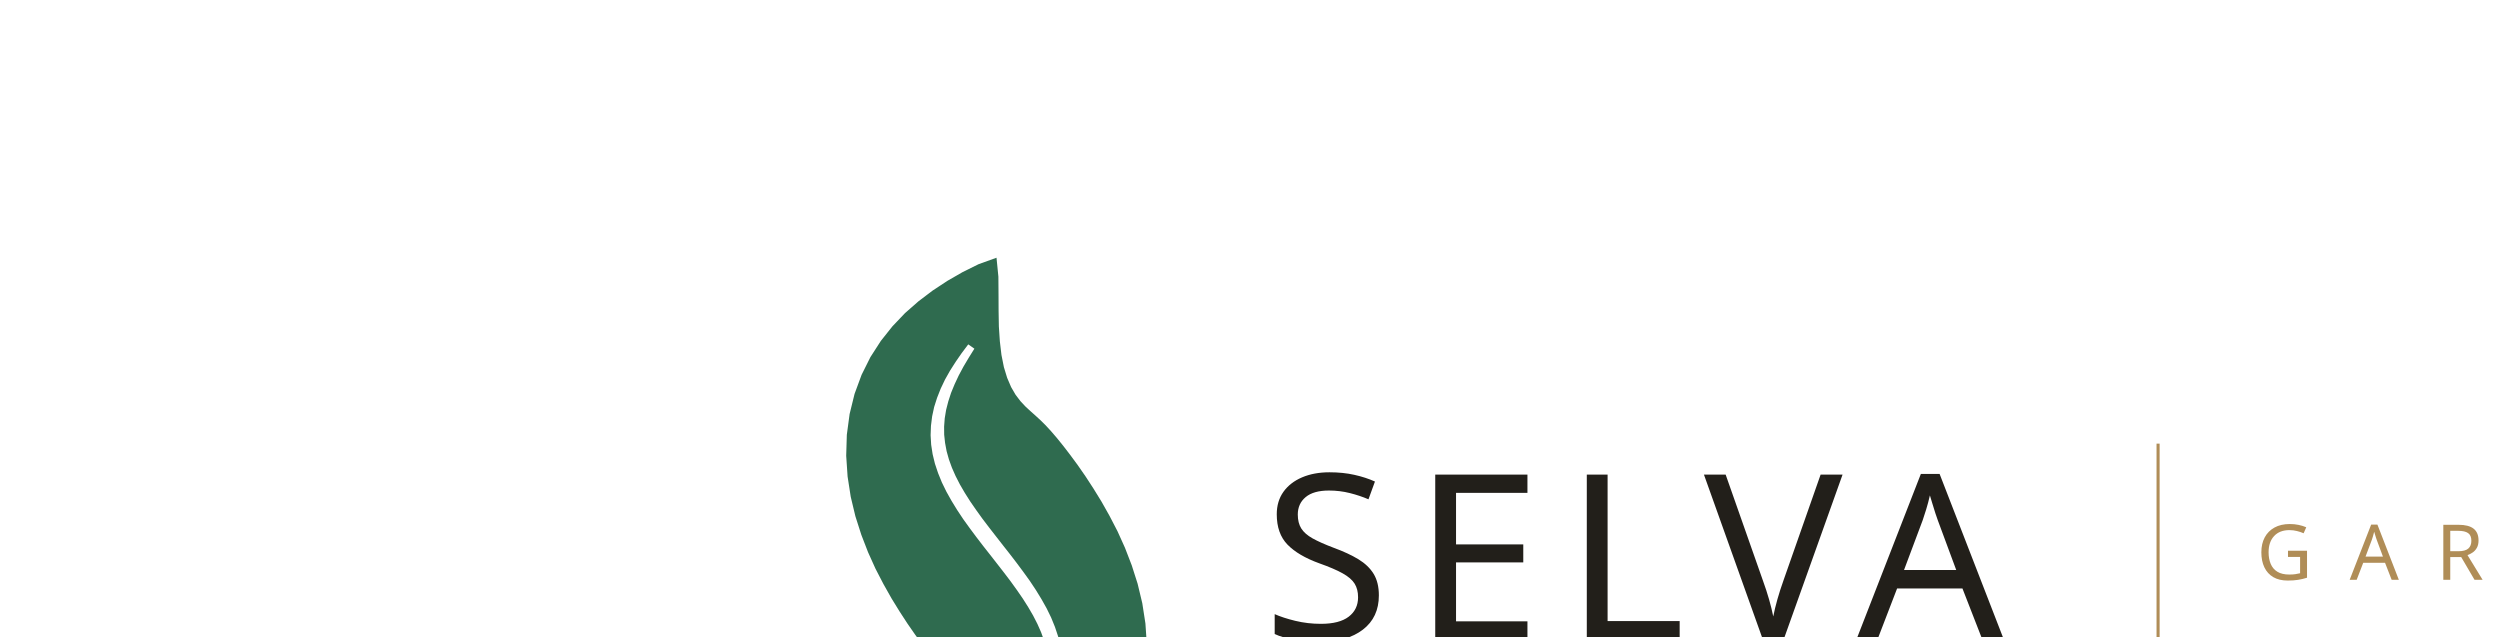
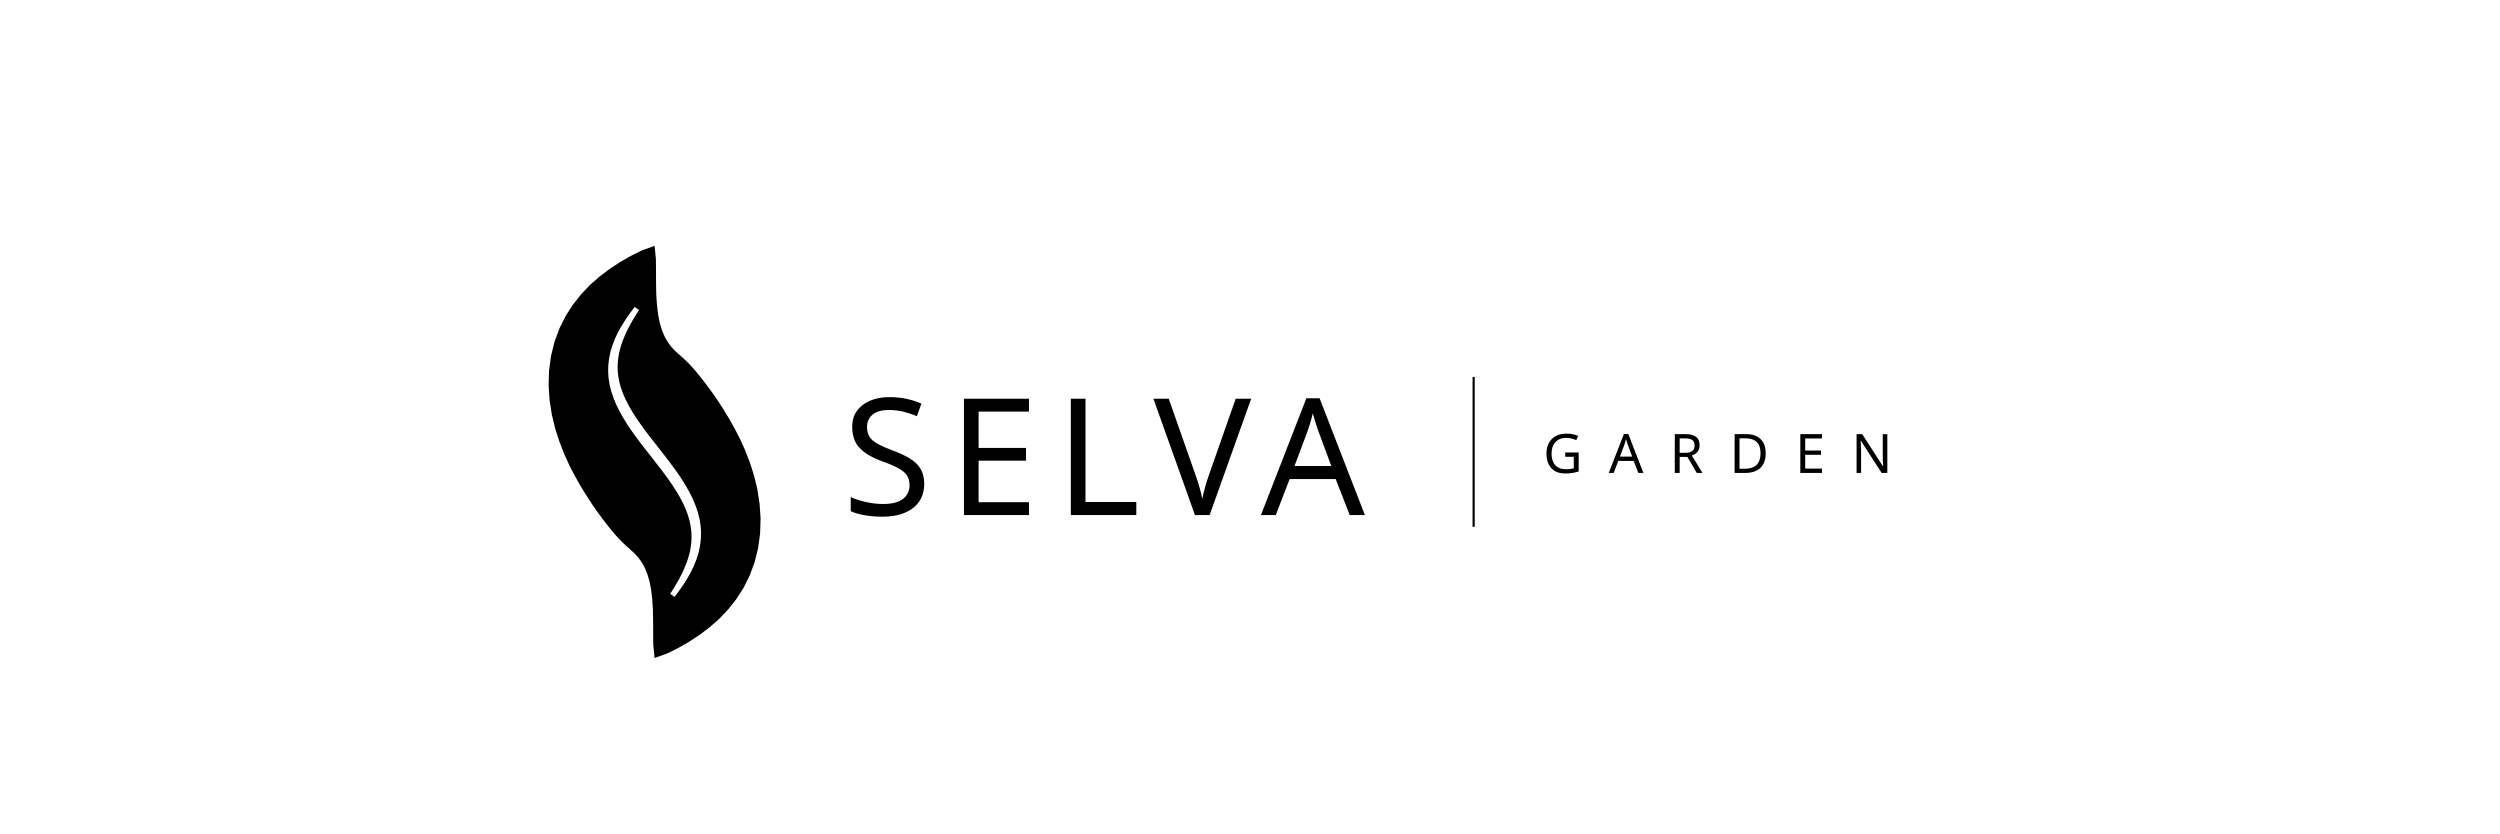
- <svg xmlns="http://www.w3.org/2000/svg" viewBox="-280 270 1100 280" preserveAspectRatio="xMidYMid meet">
+ <svg xmlns="http://www.w3.org/2000/svg" width="1200" height="400" viewBox="-70 230 1200 520">
  <defs />
  <g transform="translate(81.92 383.40) scale(0.6777)">
    <g transform="translate(-112.95 -36.14) scale(4.5179)">
-       <path d="M50.00 92.00 L52.58 91.07 L54.88 89.93 L57.07 88.67 L59.18 87.28 L61.20 85.75 L63.14 84.05 L64.95 82.15 L66.62 80.05 L68.12 77.72 L69.39 75.17 L70.40 72.43 L71.11 69.54 L71.51 66.56 L71.60 63.54 L71.40 60.56 L70.95 57.65 L70.28 54.85 L69.43 52.19 L68.46 49.68 L67.39 47.31 L66.25 45.11 L65.09 43.05 L63.92 41.15 L62.78 39.40 L61.67 37.80 L60.61 36.36 L59.62 35.07 L58.70 33.93 L57.85 32.94 L57.06 32.08 L56.31 31.34 L55.58 30.67 L54.86 30.03 L54.15 29.37 L53.43 28.60 L52.74 27.69 L52.10 26.59 L51.53 25.26 L51.06 23.72 L50.71 21.96 L50.48 20.01 L50.34 17.89 L50.30 15.63 L50.29 13.23 L50.27 10.72 L50.00 8.00 L50.00 8.00 L47.42 8.93 L45.12 10.07 L42.93 11.33 L40.82 12.72 L38.80 14.25 L36.86 15.95 L35.05 17.85 L33.38 19.95 L31.88 22.28 L30.61 24.83 L29.60 27.57 L28.89 30.46 L28.49 33.44 L28.40 36.46 L28.60 39.44 L29.05 42.35 L29.72 45.15 L30.57 47.81 L31.54 50.32 L32.61 52.69 L33.75 54.89 L34.91 56.95 L36.08 58.85 L37.22 60.60 L38.33 62.20 L39.39 63.64 L40.38 64.93 L41.30 66.07 L42.15 67.06 L42.94 67.92 L43.69 68.66 L44.42 69.33 L45.14 69.97 L45.85 70.63 L46.57 71.40 L47.26 72.31 L47.90 73.41 L48.47 74.74 L48.94 76.28 L49.29 78.04 L49.52 79.99 L49.66 82.11 L49.70 84.37 L49.71 86.77 L49.73 89.28 L50.00 92.00 Z M54.06 79.55 L55.00 78.30 L55.87 77.04 L56.68 75.77 L57.40 74.49 L58.02 73.19 L58.54 71.87 L58.96 70.55 L59.25 69.21 L59.42 67.85 L59.47 66.49 L59.39 65.13 L59.18 63.77 L58.85 62.41 L58.40 61.06 L57.85 59.71 L57.20 58.38 L56.46 57.06 L55.65 55.74 L54.78 54.43 L53.85 53.14 L52.89 51.85 L51.90 50.56 L50.90 49.29 L49.91 48.02 L48.93 46.76 L47.98 45.51 L47.08 44.26 L46.23 43.03 L45.45 41.80 L44.74 40.58 L44.12 39.37 L43.59 38.17 L43.16 36.98 L42.83 35.80 L42.61 34.62 L42.48 33.44 L42.47 32.26 L42.56 31.07 L42.76 29.86 L43.07 28.65 L43.47 27.42 L43.98 26.18 L44.57 24.92 L45.25 23.65 L46.01 22.37 L46.82 21.07 L45.94 20.45 L45.00 21.70 L44.13 22.96 L43.32 24.23 L42.60 25.51 L41.98 26.81 L41.46 28.13 L41.04 29.45 L40.75 30.79 L40.58 32.15 L40.53 33.51 L40.61 34.87 L40.82 36.23 L41.15 37.59 L41.60 38.94 L42.15 40.29 L42.80 41.62 L43.54 42.94 L44.35 44.26 L45.22 45.57 L46.15 46.86 L47.11 48.15 L48.10 49.44 L49.10 50.71 L50.09 51.98 L51.07 53.24 L52.02 54.49 L52.92 55.74 L53.77 56.97 L54.55 58.20 L55.26 59.42 L55.88 60.63 L56.41 61.83 L56.84 63.02 L57.17 64.20 L57.39 65.38 L57.52 66.56 L57.53 67.74 L57.44 68.93 L57.24 70.14 L56.93 71.35 L56.53 72.58 L56.02 73.82 L55.43 75.08 L54.75 76.35 L53.99 77.63 L53.18 78.93 Z" fill="#2f6b4f" fill-rule="evenodd" />
+       <path d="M50.00 92.00 L52.58 91.07 L54.88 89.93 L57.07 88.67 L59.18 87.28 L61.20 85.75 L63.14 84.05 L64.95 82.15 L66.62 80.05 L68.12 77.72 L69.39 75.17 L70.40 72.43 L71.11 69.54 L71.51 66.56 L71.60 63.54 L71.40 60.56 L70.95 57.65 L70.28 54.85 L69.43 52.19 L68.46 49.68 L67.39 47.31 L66.25 45.11 L65.09 43.05 L63.92 41.15 L62.78 39.40 L61.67 37.80 L60.61 36.36 L59.62 35.07 L58.70 33.93 L57.85 32.94 L57.06 32.08 L56.31 31.34 L55.58 30.67 L54.86 30.03 L54.15 29.37 L53.43 28.60 L52.74 27.69 L52.10 26.59 L51.53 25.26 L51.06 23.72 L50.71 21.96 L50.48 20.01 L50.34 17.89 L50.30 15.63 L50.29 13.23 L50.27 10.72 L50.00 8.00 L50.00 8.00 L47.42 8.93 L45.12 10.07 L42.93 11.33 L40.82 12.72 L38.80 14.25 L36.86 15.95 L35.05 17.85 L33.38 19.95 L31.88 22.28 L30.61 24.83 L29.60 27.57 L28.89 30.46 L28.49 33.44 L28.40 36.46 L28.60 39.44 L29.05 42.35 L29.72 45.15 L30.57 47.81 L31.54 50.32 L32.61 52.69 L33.75 54.89 L34.91 56.95 L36.08 58.85 L37.22 60.60 L38.33 62.20 L39.39 63.64 L40.38 64.93 L41.30 66.07 L42.15 67.06 L42.94 67.92 L43.69 68.66 L44.42 69.33 L45.14 69.97 L45.85 70.63 L46.57 71.40 L47.26 72.31 L47.90 73.41 L48.47 74.74 L48.94 76.28 L49.29 78.04 L49.52 79.99 L49.66 82.11 L49.70 84.37 L49.71 86.77 L49.73 89.28 L50.00 92.00 Z M54.06 79.55 L55.00 78.30 L55.87 77.04 L56.68 75.77 L57.40 74.49 L58.02 73.19 L58.54 71.87 L58.96 70.55 L59.25 69.21 L59.42 67.85 L59.47 66.49 L59.39 65.13 L59.18 63.77 L58.85 62.41 L58.40 61.06 L57.85 59.71 L57.20 58.38 L56.46 57.06 L55.65 55.74 L54.78 54.43 L53.85 53.14 L52.89 51.85 L51.90 50.56 L50.90 49.29 L49.91 48.02 L48.93 46.76 L47.98 45.51 L47.08 44.26 L46.23 43.03 L45.45 41.80 L44.74 40.58 L44.12 39.37 L43.59 38.17 L43.16 36.98 L42.83 35.80 L42.61 34.62 L42.48 33.44 L42.47 32.26 L42.56 31.07 L42.76 29.86 L43.07 28.65 L43.47 27.42 L43.98 26.18 L44.57 24.92 L45.25 23.65 L46.01 22.37 L46.82 21.07 L45.94 20.45 L45.00 21.70 L44.13 22.96 L43.32 24.23 L42.60 25.51 L41.98 26.81 L41.46 28.13 L41.04 29.45 L40.75 30.79 L40.58 32.15 L40.53 33.51 L40.61 34.87 L40.82 36.23 L41.15 37.59 L41.60 38.94 L42.15 40.29 L42.80 41.62 L43.54 42.94 L44.35 44.26 L45.22 45.57 L46.15 46.86 L47.11 48.15 L48.10 49.44 L49.10 50.71 L50.09 51.98 L51.07 53.24 L52.02 54.49 L52.92 55.74 L53.77 56.97 L54.55 58.20 L55.26 59.42 L55.88 60.63 L56.41 61.83 L56.84 63.02 L57.17 64.20 L57.39 65.38 L57.52 66.56 L57.53 67.74 L57.44 68.93 L57.24 70.14 L56.93 71.35 L56.53 72.58 L56.02 73.82 L55.43 75.08 L54.75 76.35 L53.99 77.63 L53.18 78.93 Z" fill="`#2f6b4f`" fill-rule="evenodd" />
    </g>
-     <text x="285.9" y="189.7" dominant-baseline="central" text-anchor="start" font-family="Cormorant Garamond" font-weight="500" font-size="150" letter-spacing="15.00" fill="#221f1a">SELVA</text>
-     <rect x="866.1" y="120.7" width="2" height="138.0" fill="#b08d57" />
-     <text x="931.1" y="189.7" dominant-baseline="central" text-anchor="start" font-family="Jost" font-weight="300" font-size="50" letter-spacing="24.00" fill="#b08d57">GARDEN</text>
+     <text x="285.9" y="189.7" dominant-baseline="central" text-anchor="start" font-family="Cormorant Garamond" font-weight="500" font-size="150" letter-spacing="15.00" fill="`#221f1a`">SELVA</text>
+     <rect x="866.1" y="120.7" width="2" height="138.0" fill="`#b08d57`" />
+     <text x="931.1" y="189.7" dominant-baseline="central" text-anchor="start" font-family="Jost" font-weight="300" font-size="50" letter-spacing="24.00" fill="`#b08d57`">GARDEN</text>
  </g>
</svg>
